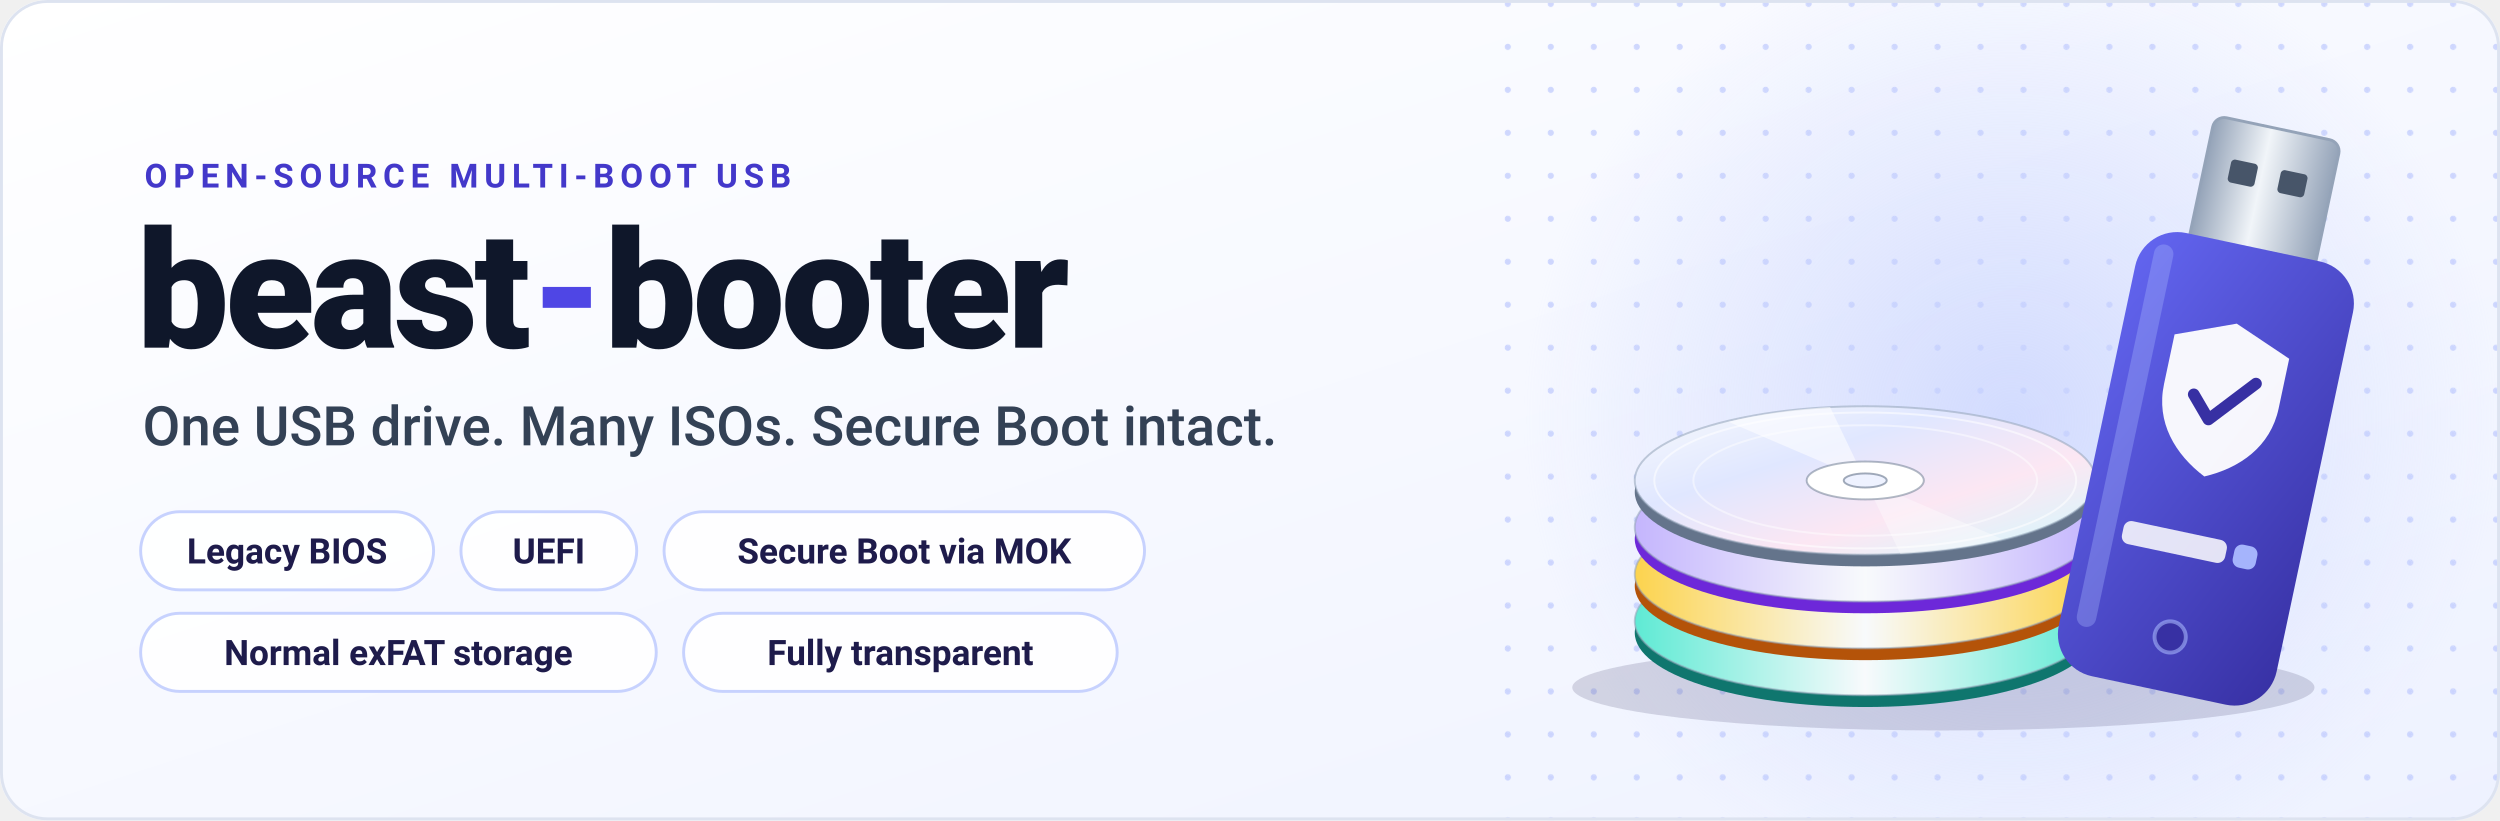
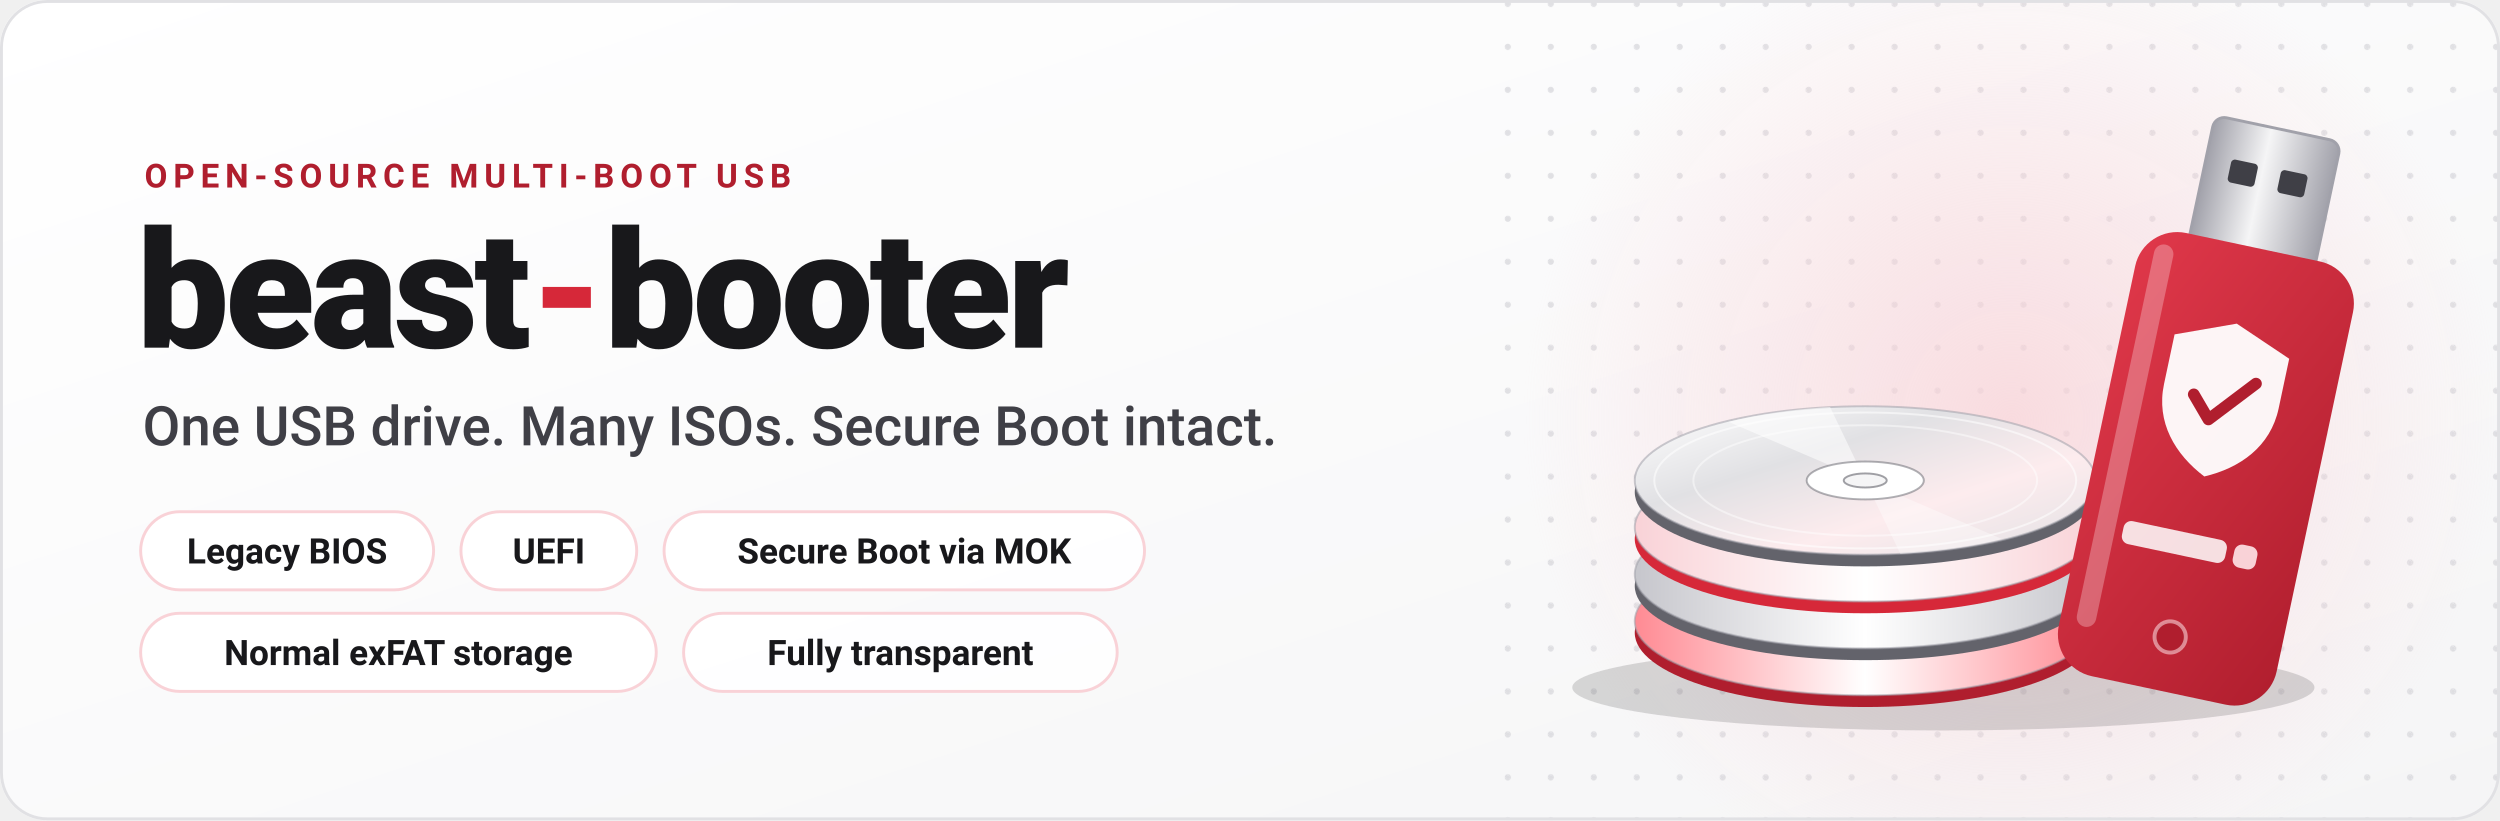
<svg xmlns="http://www.w3.org/2000/svg" width="1280" height="420" viewBox="0 0 1280 420" role="img" aria-labelledby="t d">
  <defs>
    <style>text{font-family:system-ui, -apple-system, 'Segoe UI', Roboto, 'Helvetica Neue', Helvetica, Arial, 'Noto Sans', 'Liberation Sans', sans-serif}</style>
    <linearGradient id="bg" x1="0" y1="0" x2="1" y2="1">
      <stop offset="0" stop-color="#FFFFFF" />
-       <stop offset="1" stop-color="#EEF2FF" />
+       <stop offset="1" stop-color="#F5F5F6" />
    </linearGradient>
    <radialGradient id="glow" cx="0.5" cy="0.5" r="0.5">
-       <stop offset="0" stop-color="#C7D2FE" stop-opacity="0.75" />
-       <stop offset="1" stop-color="#C7D2FE" stop-opacity="0" />
+       <stop offset="0" stop-color="#F9D2D7" stop-opacity="0.75" />
+       <stop offset="1" stop-color="#F9D2D7" stop-opacity="0" />
    </radialGradient>
    <linearGradient id="face" x1="0" y1="0" x2="1" y2="1">
-       <stop offset="0" stop-color="#F8FAFC" />
-       <stop offset="0.35" stop-color="#E0E7FF" />
-       <stop offset="0.65" stop-color="#FCE7F3" />
-       <stop offset="1" stop-color="#CFFAFE" />
+       <stop offset="0" stop-color="#FFFFFF" />
+       <stop offset="0.35" stop-color="#E1E1E4" />
+       <stop offset="0.65" stop-color="#FDECEE" />
+       <stop offset="1" stop-color="#E1E1E4" />
    </linearGradient>
    <linearGradient id="tint0" x1="0" y1="0" x2="1" y2="0">
-       <stop offset="0" stop-color="#5EEAD4" />
-       <stop offset="0.5" stop-color="#F8FAFC" />
-       <stop offset="1" stop-color="#5EEAD4" />
+       <stop offset="0" stop-color="#FF8A93" />
+       <stop offset="0.5" stop-color="#FFFFFF" />
+       <stop offset="1" stop-color="#FF8A93" />
    </linearGradient>
    <linearGradient id="tint1" x1="0" y1="0" x2="1" y2="0">
-       <stop offset="0" stop-color="#FCD34D" />
-       <stop offset="0.5" stop-color="#F8FAFC" />
-       <stop offset="1" stop-color="#FCD34D" />
+       <stop offset="0" stop-color="#C6C6CC" />
+       <stop offset="0.5" stop-color="#FFFFFF" />
+       <stop offset="1" stop-color="#C6C6CC" />
    </linearGradient>
    <linearGradient id="tint2" x1="0" y1="0" x2="1" y2="0">
-       <stop offset="0" stop-color="#C4B5FD" />
-       <stop offset="0.5" stop-color="#F8FAFC" />
-       <stop offset="1" stop-color="#C4B5FD" />
+       <stop offset="0" stop-color="#F9D2D7" />
+       <stop offset="0.5" stop-color="#FFFFFF" />
+       <stop offset="1" stop-color="#F9D2D7" />
    </linearGradient>
    <linearGradient id="body" x1="0" y1="0" x2="1" y2="1">
-       <stop offset="0" stop-color="#6366F1" />
-       <stop offset="1" stop-color="#3730A3" />
+       <stop offset="0" stop-color="#E0384A" />
+       <stop offset="1" stop-color="#B01E2E" />
    </linearGradient>
    <linearGradient id="metal" x1="0" y1="0" x2="1" y2="0">
-       <stop offset="0" stop-color="#94A3B8" />
-       <stop offset="0.45" stop-color="#F1F5F9" />
-       <stop offset="1" stop-color="#94A3B8" />
+       <stop offset="0" stop-color="#A1A1AA" />
+       <stop offset="0.45" stop-color="#F5F5F6" />
+       <stop offset="1" stop-color="#A1A1AA" />
    </linearGradient>
    <pattern id="dots" width="22" height="22" patternUnits="userSpaceOnUse">
-       <circle cx="2" cy="2" r="1.6" fill="#A5B4FC" />
+       <circle cx="2" cy="2" r="1.6" fill="#C6C6CC" />
    </pattern>
    <clipPath id="card">
      <rect width="1280" height="420" rx="24" />
    </clipPath>
  </defs>
  <g clip-path="url(#card)">
    <rect width="1280" height="420" fill="url(#bg)" />
    <rect x="760" y="0" width="520" height="420" fill="url(#dots)" opacity="0.5" />
    <circle cx="1030" cy="215" r="250" fill="url(#glow)" />
  </g>
-   <rect x="0.75" y="0.75" width="1278.5" height="418.5" rx="23.5" fill="none" stroke="#DDE3F0" stroke-width="1.5" />
-   <text x="74" y="96" font-size="17" font-weight="700" letter-spacing="3" fill="#4338CA">OPEN-SOURCE MULTI-BOOT USB</text>
-   <text x="70" y="178" font-size="84" font-weight="800" letter-spacing="-2" fill="#0F172A">beast<tspan fill="#4F46E5">-</tspan>booter</text>
-   <text x="73" y="228" font-size="28" font-weight="500" fill="#334155">One USB drive. Many ISOs. Secure Boot intact.</text>
-   <rect x="72" y="262" width="150" height="40" rx="20" fill="#FFFFFF" fill-opacity="0.9" stroke="#C7D2FE" stroke-width="1.5" />
-   <text x="147" y="288.5" font-size="18" font-weight="600" text-anchor="middle" fill="#1E1B4B">Legacy BIOS</text>
-   <rect x="236" y="262" width="90" height="40" rx="20" fill="#FFFFFF" fill-opacity="0.9" stroke="#C7D2FE" stroke-width="1.5" />
-   <text x="281" y="288.5" font-size="18" font-weight="600" text-anchor="middle" fill="#1E1B4B">UEFI</text>
-   <rect x="340" y="262" width="246" height="40" rx="20" fill="#FFFFFF" fill-opacity="0.9" stroke="#C7D2FE" stroke-width="1.5" />
-   <text x="463" y="288.5" font-size="18" font-weight="600" text-anchor="middle" fill="#1E1B4B">Secure Boot via MOK</text>
-   <rect x="72" y="314" width="264" height="40" rx="20" fill="#FFFFFF" fill-opacity="0.9" stroke="#C7D2FE" stroke-width="1.5" />
-   <text x="204" y="340.5" font-size="18" font-weight="600" text-anchor="middle" fill="#1E1B4B">Normal exFAT storage</text>
-   <rect x="350" y="314" width="222" height="40" rx="20" fill="#FFFFFF" fill-opacity="0.9" stroke="#C7D2FE" stroke-width="1.5" />
-   <text x="461" y="340.5" font-size="18" font-weight="600" text-anchor="middle" fill="#1E1B4B">Fully transparent</text>
-   <ellipse cx="995" cy="352" rx="190" ry="22" fill="#1E1B4B" opacity="0.16" />
-   <ellipse cx="955" cy="324" rx="118" ry="38" fill="#0F766E" />
-   <ellipse cx="955" cy="318" rx="118" ry="38" fill="url(#tint0)" stroke="#94A3B8" stroke-opacity="0.55" stroke-width="1" />
-   <ellipse cx="955" cy="300" rx="118" ry="38" fill="#B45309" />
-   <ellipse cx="955" cy="294" rx="118" ry="38" fill="url(#tint1)" stroke="#94A3B8" stroke-opacity="0.55" stroke-width="1" />
-   <ellipse cx="955" cy="276" rx="118" ry="38" fill="#6D28D9" />
-   <ellipse cx="955" cy="270" rx="118" ry="38" fill="url(#tint2)" stroke="#94A3B8" stroke-opacity="0.55" stroke-width="1" />
-   <ellipse cx="955" cy="252" rx="118" ry="38" fill="#64748B" />
-   <ellipse cx="955" cy="246" rx="118" ry="38" fill="url(#face)" stroke="#94A3B8" stroke-opacity="0.55" stroke-width="1" />
+   <rect x="0.75" y="0.75" width="1278.5" height="418.5" rx="23.5" fill="none" stroke="#E1E1E4" stroke-width="1.5" />
+   <text x="74" y="96" font-size="17" font-weight="700" letter-spacing="3" fill="#B01E2E">OPEN-SOURCE MULTI-BOOT USB</text>
+   <text x="70" y="178" font-size="84" font-weight="800" letter-spacing="-2" fill="#18181B">beast<tspan fill="#D62839">-</tspan>booter</text>
+   <text x="73" y="228" font-size="28" font-weight="500" fill="#3F3F46">One USB drive. Many ISOs. Secure Boot intact.</text>
+   <rect x="72" y="262" width="150" height="40" rx="20" fill="#FFFFFF" fill-opacity="0.9" stroke="#F9D2D7" stroke-width="1.5" />
+   <text x="147" y="288.5" font-size="18" font-weight="600" text-anchor="middle" fill="#18181B">Legacy BIOS</text>
+   <rect x="236" y="262" width="90" height="40" rx="20" fill="#FFFFFF" fill-opacity="0.9" stroke="#F9D2D7" stroke-width="1.5" />
+   <text x="281" y="288.5" font-size="18" font-weight="600" text-anchor="middle" fill="#18181B">UEFI</text>
+   <rect x="340" y="262" width="246" height="40" rx="20" fill="#FFFFFF" fill-opacity="0.9" stroke="#F9D2D7" stroke-width="1.5" />
+   <text x="463" y="288.5" font-size="18" font-weight="600" text-anchor="middle" fill="#18181B">Secure Boot via MOK</text>
+   <rect x="72" y="314" width="264" height="40" rx="20" fill="#FFFFFF" fill-opacity="0.9" stroke="#F9D2D7" stroke-width="1.5" />
+   <text x="204" y="340.5" font-size="18" font-weight="600" text-anchor="middle" fill="#18181B">Normal exFAT storage</text>
+   <rect x="350" y="314" width="222" height="40" rx="20" fill="#FFFFFF" fill-opacity="0.9" stroke="#F9D2D7" stroke-width="1.5" />
+   <text x="461" y="340.5" font-size="18" font-weight="600" text-anchor="middle" fill="#18181B">Fully transparent</text>
+   <ellipse cx="995" cy="352" rx="190" ry="22" fill="#18181B" opacity="0.16" />
+   <ellipse cx="955" cy="324" rx="118" ry="38" fill="#B01E2E" />
+   <ellipse cx="955" cy="318" rx="118" ry="38" fill="url(#tint0)" stroke="#A1A1AA" stroke-opacity="0.55" stroke-width="1" />
+   <ellipse cx="955" cy="300" rx="118" ry="38" fill="#63636B" />
+   <ellipse cx="955" cy="294" rx="118" ry="38" fill="url(#tint1)" stroke="#A1A1AA" stroke-opacity="0.55" stroke-width="1" />
+   <ellipse cx="955" cy="276" rx="118" ry="38" fill="#D62839" />
+   <ellipse cx="955" cy="270" rx="118" ry="38" fill="url(#tint2)" stroke="#A1A1AA" stroke-opacity="0.55" stroke-width="1" />
+   <ellipse cx="955" cy="252" rx="118" ry="38" fill="#63636B" />
+   <ellipse cx="955" cy="246" rx="118" ry="38" fill="url(#face)" stroke="#A1A1AA" stroke-opacity="0.55" stroke-width="1" />
  <ellipse cx="955" cy="246" rx="108" ry="34.8" fill="none" stroke="#FFFFFF" stroke-opacity="0.55" stroke-width="1" />
  <ellipse cx="955" cy="246" rx="88" ry="28.3" fill="none" stroke="#FFFFFF" stroke-opacity="0.45" stroke-width="1" />
  <path d="M955 246 L885 216 A118 38 0 0 1 937 208.4 Z" fill="#FFFFFF" opacity="0.55" />
  <path d="M955 246 L1025 276 A118 38 0 0 1 973 283.6 Z" fill="#FFFFFF" opacity="0.35" />
-   <ellipse cx="955" cy="246" rx="30" ry="9.7" fill="#FFFFFF" stroke="#64748B" stroke-opacity="0.5" stroke-width="1" />
-   <ellipse cx="955" cy="246" rx="11" ry="3.6" fill="#EEF2FF" stroke="#64748B" stroke-opacity="0.6" stroke-width="1" />
+   <ellipse cx="955" cy="246" rx="30" ry="9.7" fill="#FFFFFF" stroke="#63636B" stroke-opacity="0.5" stroke-width="1" />
+   <ellipse cx="955" cy="246" rx="11" ry="3.6" fill="#F5F5F6" stroke="#63636B" stroke-opacity="0.6" stroke-width="1" />
  <g transform="translate(-4 8) rotate(12 1135 215)">
-     <rect x="1104" y="54" width="66" height="70" rx="6" fill="url(#metal)" stroke="#94A3B8" stroke-width="1.5" />
-     <rect x="1117" y="74" width="14" height="12" rx="2" fill="#475569" />
-     <rect x="1143" y="74" width="14" height="12" rx="2" fill="#475569" />
+     <rect x="1104" y="54" width="66" height="70" rx="6" fill="url(#metal)" stroke="#A1A1AA" stroke-width="1.5" />
+     <rect x="1117" y="74" width="14" height="12" rx="2" fill="#3F3F46" />
+     <rect x="1143" y="74" width="14" height="12" rx="2" fill="#3F3F46" />
    <rect x="1080" y="116" width="114" height="232" rx="22" fill="url(#body)" />
-     <rect x="1088" y="124" width="10" height="200" rx="5" fill="#A5B4FC" opacity="0.35" />
+     <rect x="1088" y="124" width="10" height="200" rx="5" fill="#F9D2D7" opacity="0.35" />
    <path d="M1137 156 L1167 168 V194 C1167 214 1154 228 1137 236 C1120 228 1107 214 1107 194 V168 Z" fill="#FFFFFF" opacity="0.95" />
-     <path d="M1123 196 L1133 207 L1153 184" fill="none" stroke="#3730A3" stroke-width="6" stroke-linecap="round" stroke-linejoin="round" />
+     <path d="M1123 196 L1133 207 L1153 184" fill="none" stroke="#B01E2E" stroke-width="6" stroke-linecap="round" stroke-linejoin="round" />
    <rect x="1102" y="266" width="54" height="12" rx="4" fill="#FFFFFF" opacity="0.85" />
-     <rect x="1160" y="266" width="12" height="12" rx="4" fill="#A5B4FC" />
-     <circle cx="1137" cy="320" r="8" fill="#3730A3" stroke="#A5B4FC" stroke-opacity="0.6" stroke-width="2" />
+     <rect x="1160" y="266" width="12" height="12" rx="4" fill="#F9D2D7" />
+     <circle cx="1137" cy="320" r="8" fill="#B01E2E" stroke="#F9D2D7" stroke-opacity="0.6" stroke-width="2" />
  </g>
</svg>
